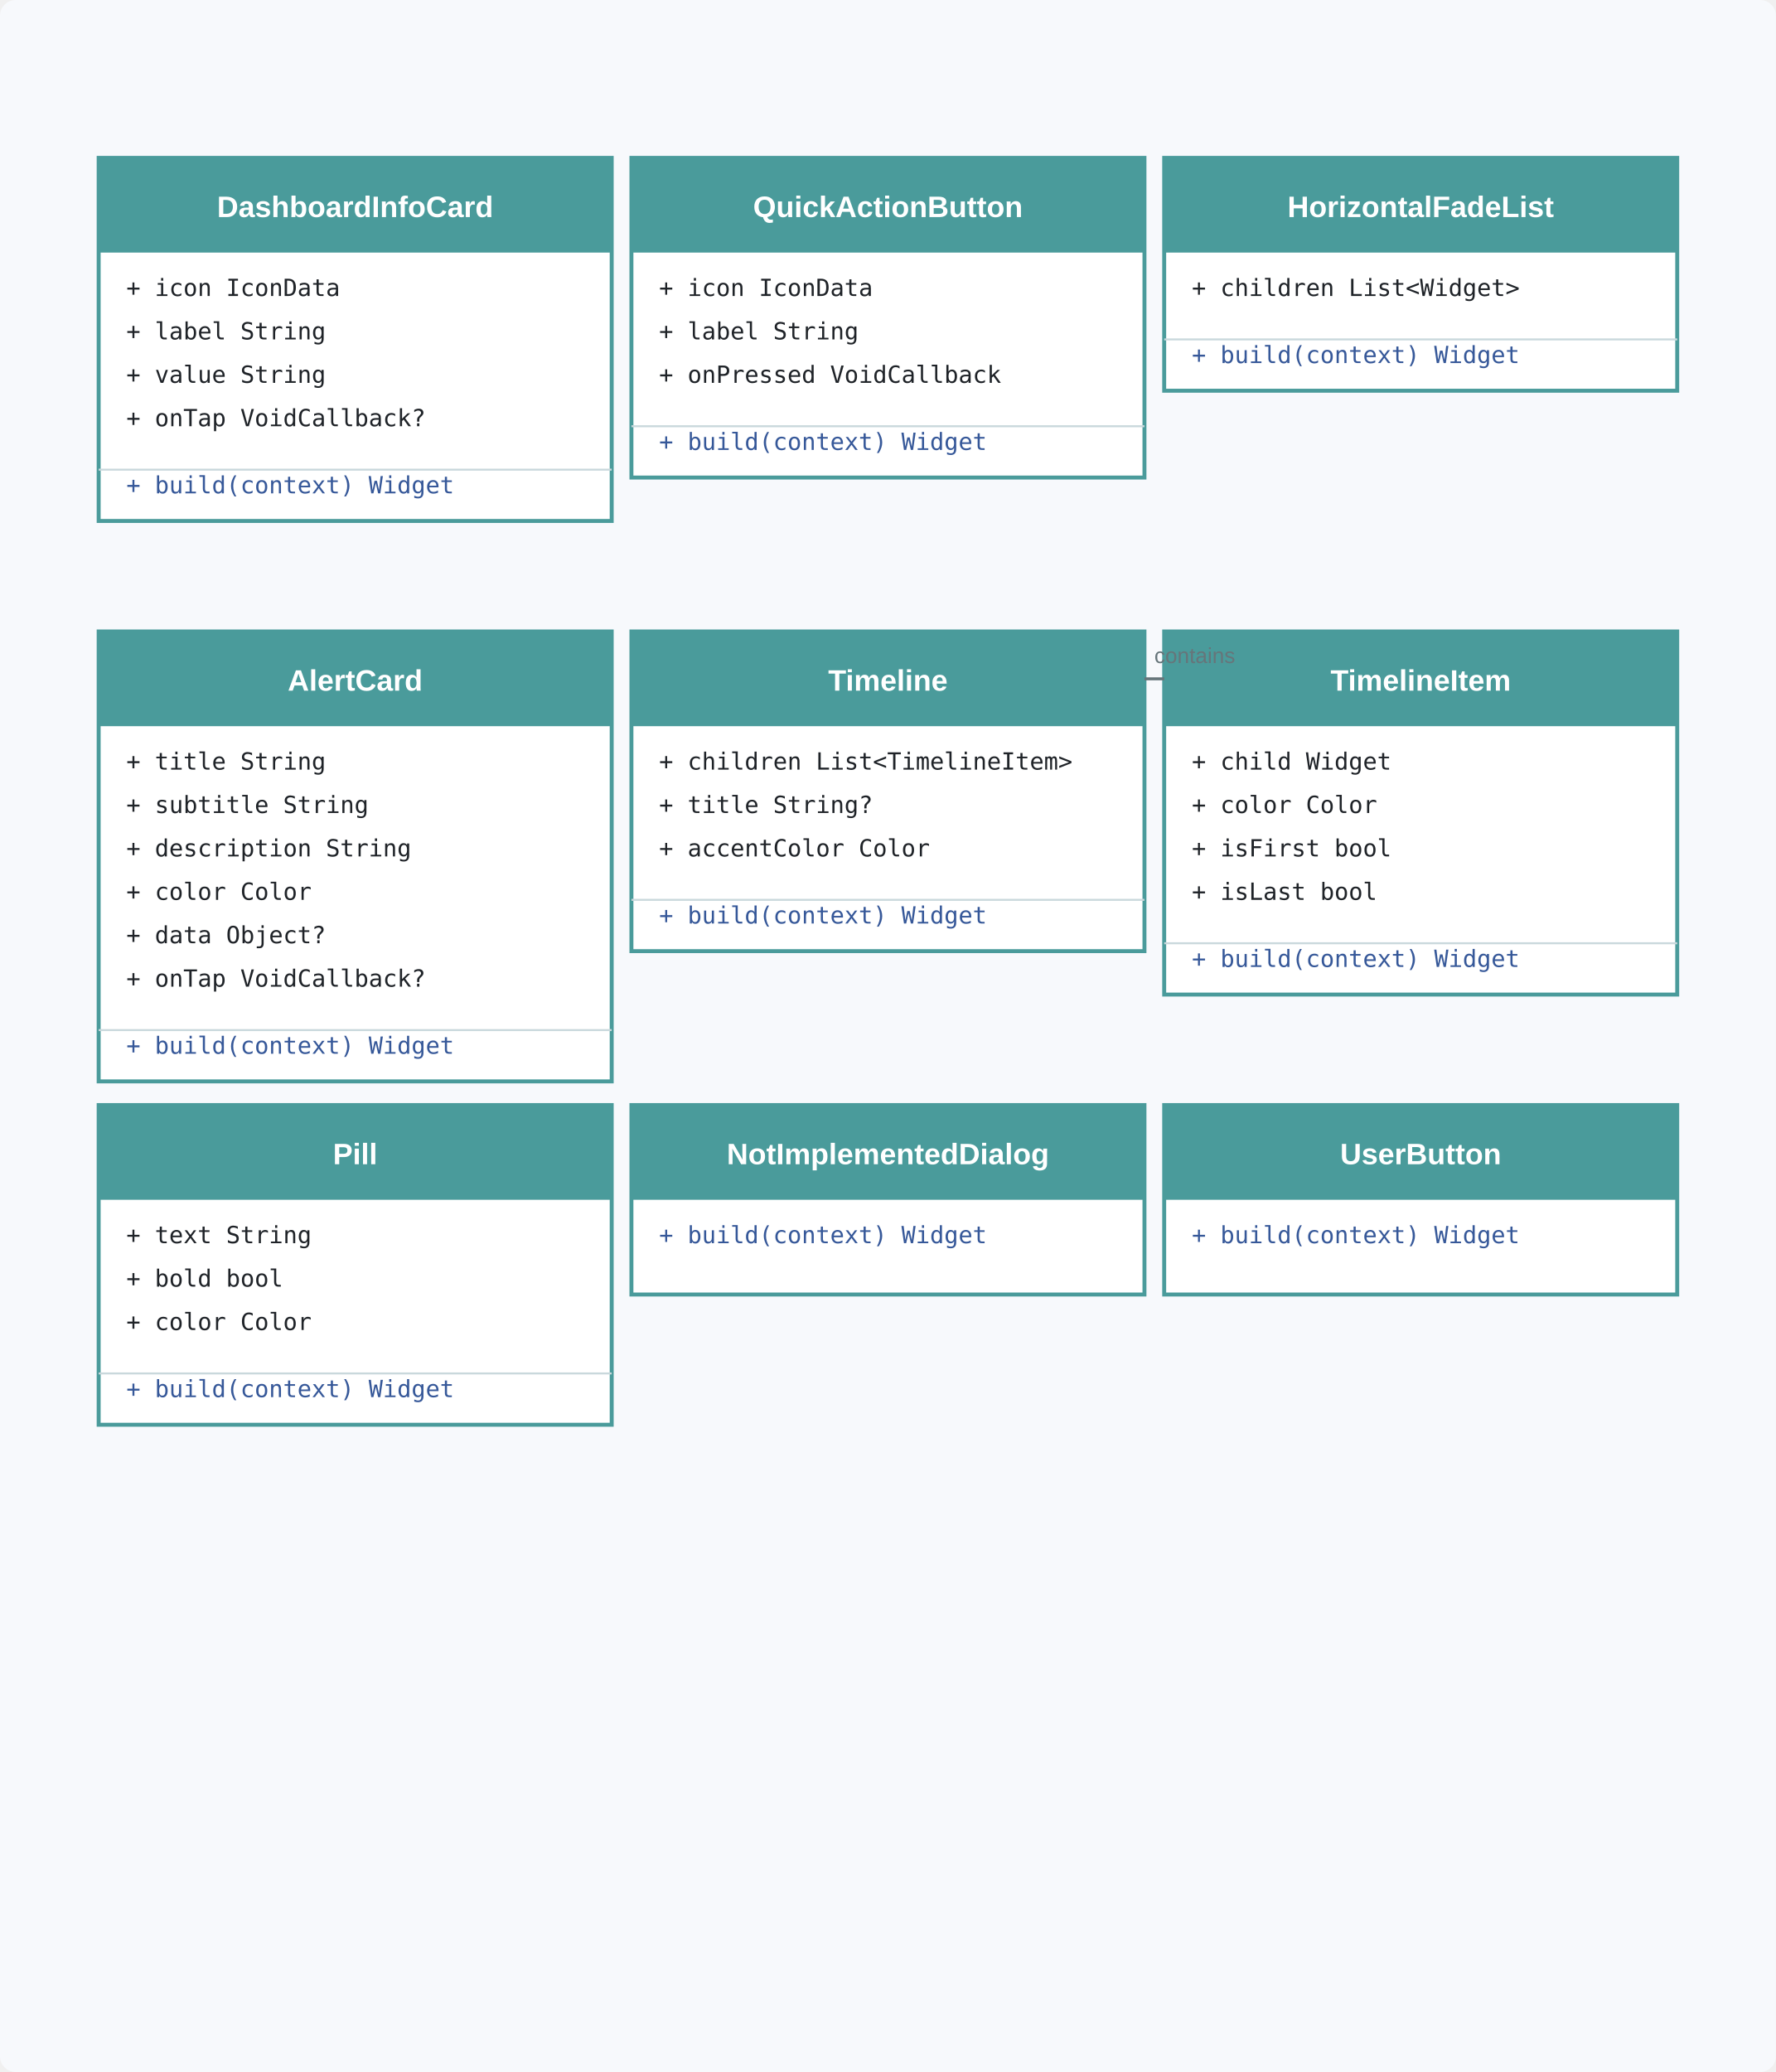
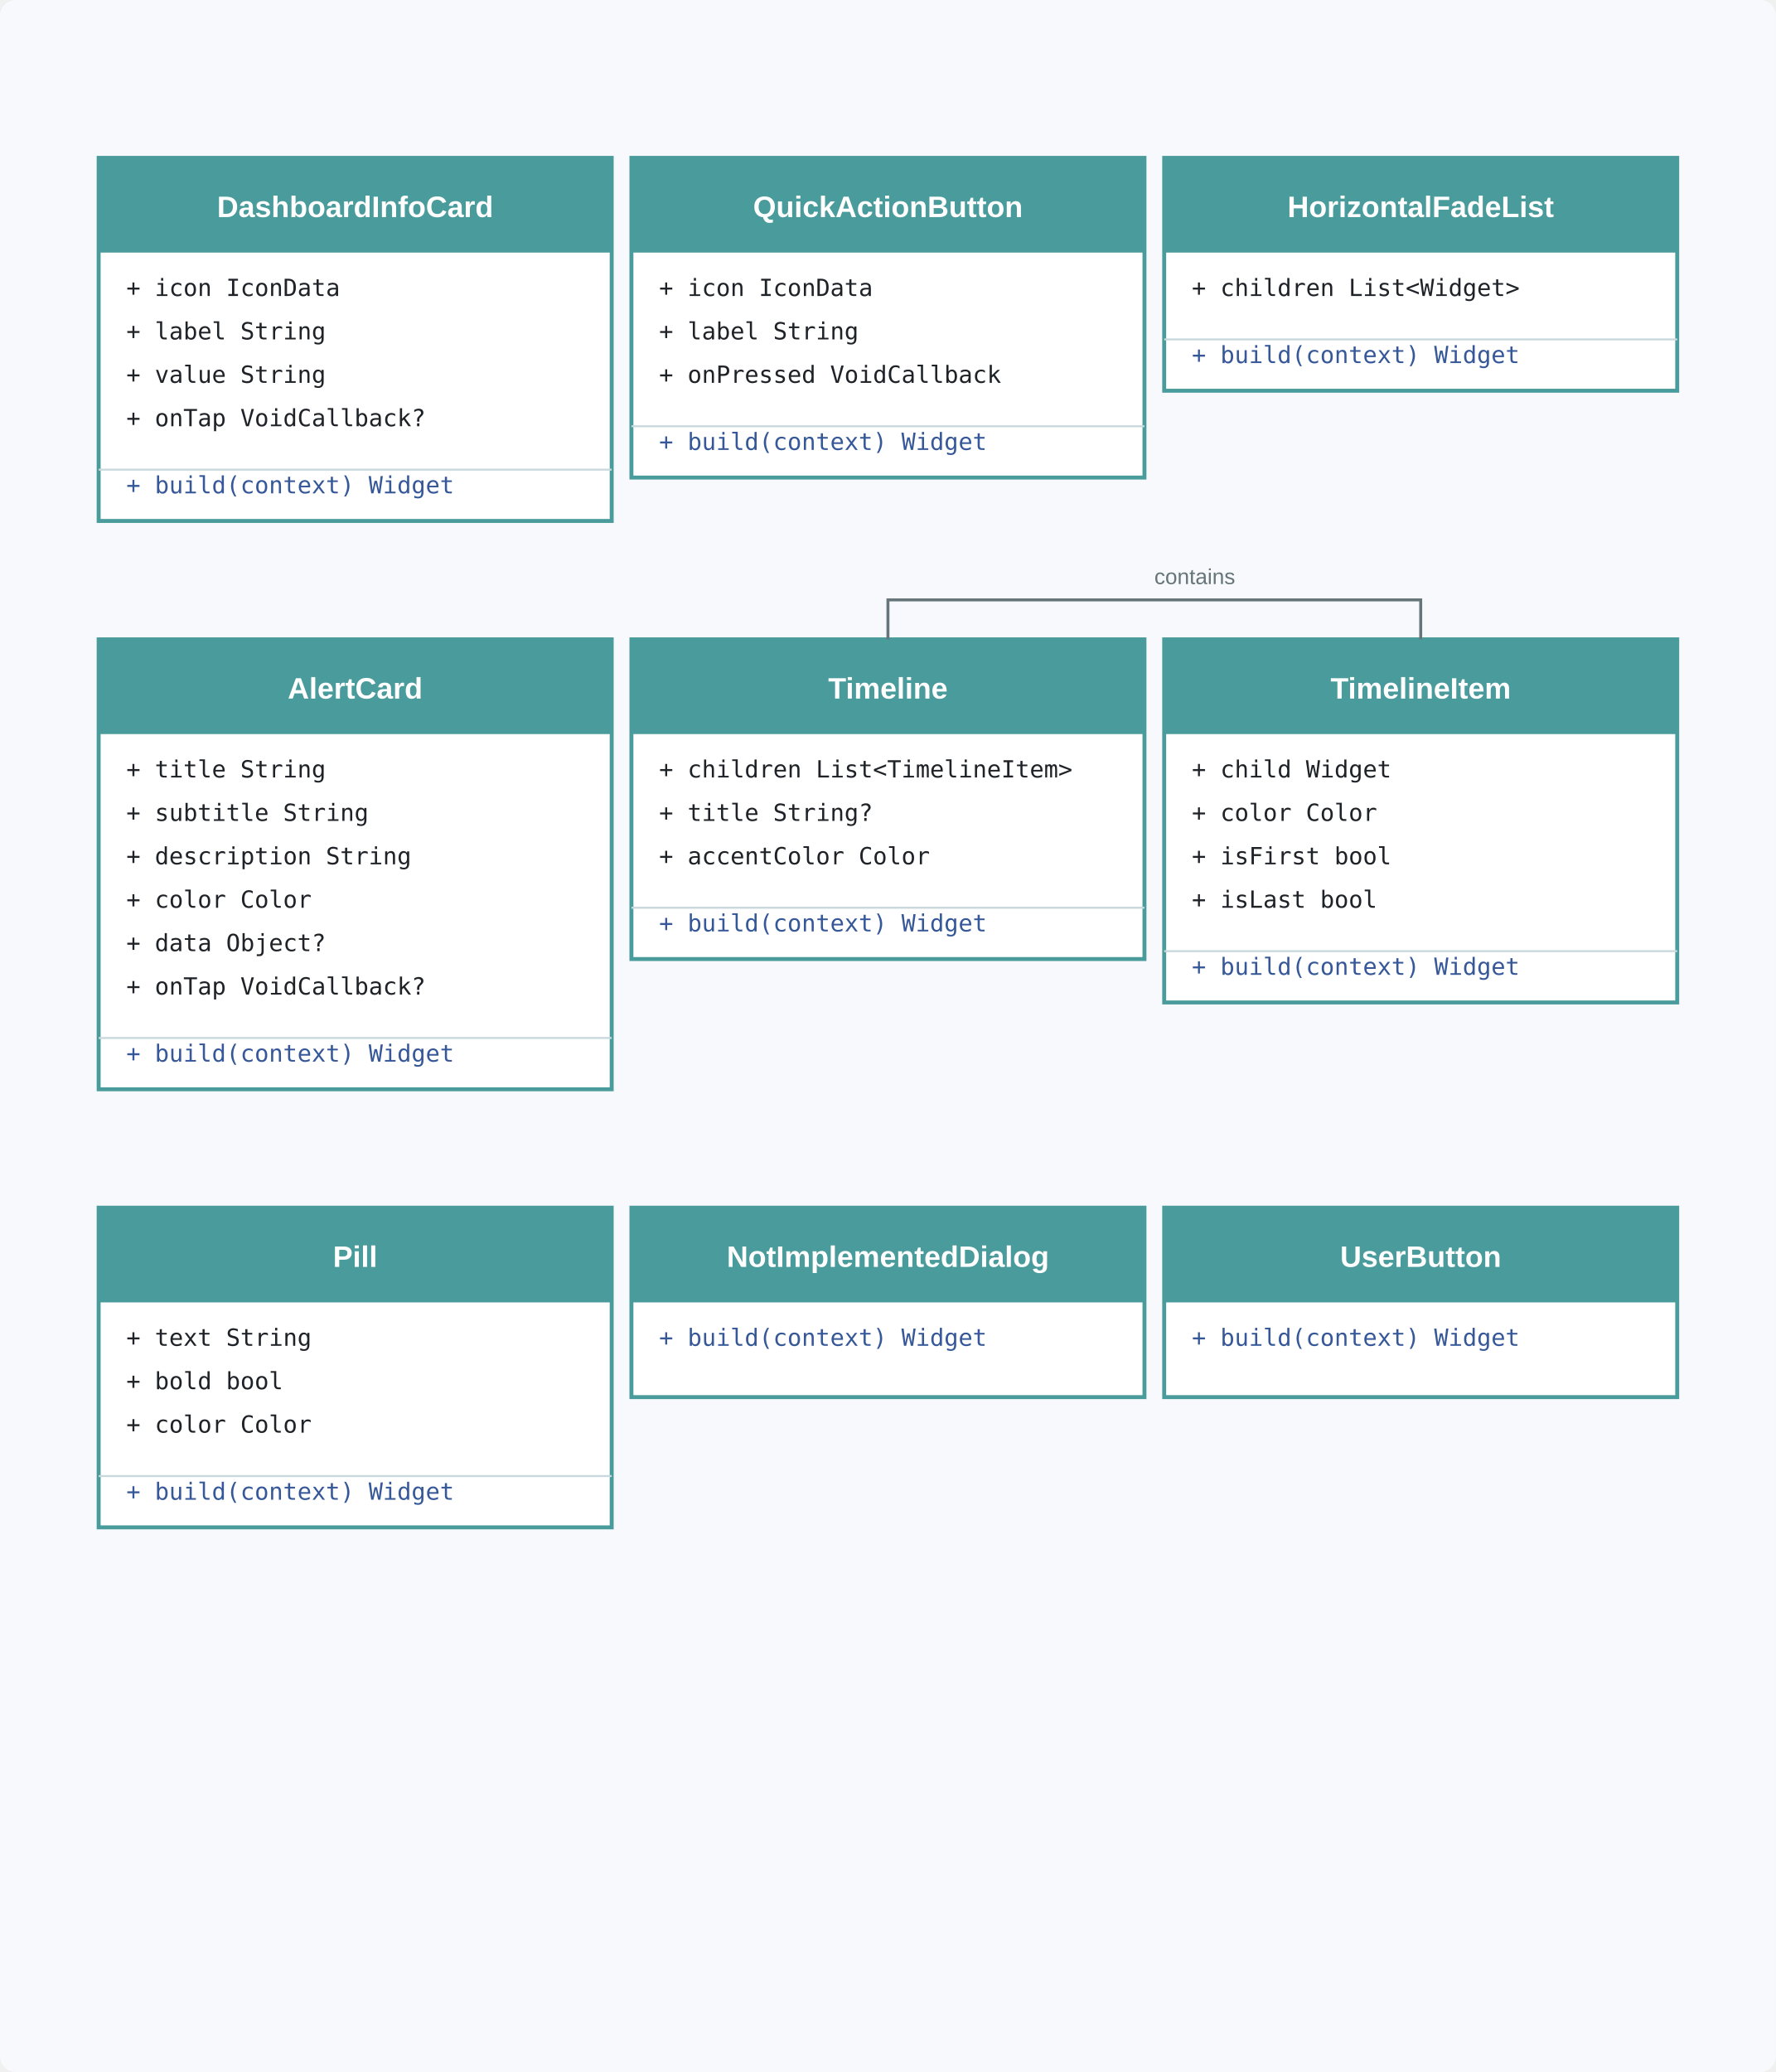
<svg xmlns="http://www.w3.org/2000/svg" width="900" height="1050" viewBox="0 0 900 1050">
  <style>
    .background { fill: #f7f9fc; }
    .system { fill: #ffffff; stroke: #4a9b9b; stroke-width: 3; }
    .system-title { fill: #1f2328; font: 700 21px Arial, sans-serif; }
    .use-case { fill: #ffffff; stroke: #4a9b9b; stroke-width: 2; }
    .use-case-text { fill: #1f2328; font: 13px Arial, sans-serif; }
    .actor { fill: #ffffff; stroke: #1f2328; stroke-width: 3; }
    .actor-text { fill: #1f2328; font: 700 13px Arial, sans-serif; }
    .actor-line { fill: none; stroke: #66757a; stroke-width: 2; }
    .include-line { fill: none; stroke: #4a9b9b; stroke-width: 2; stroke-dasharray: 8 6; }
    .group-title { fill: #1f2328; font: 700 22px Arial, sans-serif; }
    .class-card { fill: #ffffff; stroke: #4a9b9b; stroke-width: 2; }
    .class-header { fill: #4a9b9b; }
    .class-title { fill: #ffffff; font: 700 15px Arial, sans-serif; }
    .class-field { fill: #1f2328; font: 12px monospace; }
    .class-method { fill: #365899; font: 12px monospace; }
    .class-divider { stroke: #c9d8dc; stroke-width: 1; }
    .relation { fill: none; stroke: #66757a; stroke-width: 1.5; }
    .relation-label { fill: #66757a; font: 11px Arial, sans-serif; }
  </style>
  <rect class="background" x="0" y="0" width="900" height="1050" rx="8" />
  <rect class="class-card" x="50" y="80" width="260" height="184" />
  <rect class="class-header" x="50" y="80" width="260" height="48" />
  <text class="class-title" x="180.0" y="110" text-anchor="middle">DashboardInfoCard</text>
  <text class="class-field" x="64" y="150">+ icon IconData</text>
  <text class="class-field" x="64" y="172">+ label String</text>
  <text class="class-field" x="64" y="194">+ value String</text>
  <text class="class-field" x="64" y="216">+ onTap VoidCallback?</text>
  <line class="class-divider" x1="50" y1="238" x2="310" y2="238" />
  <text class="class-method" x="64" y="250">+ build(context) Widget</text>
  <rect class="class-card" x="320" y="80" width="260" height="162" />
  <rect class="class-header" x="320" y="80" width="260" height="48" />
  <text class="class-title" x="450.0" y="110" text-anchor="middle">QuickActionButton</text>
  <text class="class-field" x="334" y="150">+ icon IconData</text>
  <text class="class-field" x="334" y="172">+ label String</text>
  <text class="class-field" x="334" y="194">+ onPressed VoidCallback</text>
  <line class="class-divider" x1="320" y1="216" x2="580" y2="216" />
  <text class="class-method" x="334" y="228">+ build(context) Widget</text>
  <rect class="class-card" x="590" y="80" width="260" height="118" />
  <rect class="class-header" x="590" y="80" width="260" height="48" />
  <text class="class-title" x="720.0" y="110" text-anchor="middle">HorizontalFadeList</text>
  <text class="class-field" x="604" y="150">+ children List&lt;Widget&gt;</text>
  <line class="class-divider" x1="590" y1="172" x2="850" y2="172" />
  <text class="class-method" x="604" y="184">+ build(context) Widget</text>
-   <rect class="class-card" x="50" y="320" width="260" height="228" />
-   <rect class="class-header" x="50" y="320" width="260" height="48" />
-   <text class="class-title" x="180.0" y="350" text-anchor="middle">AlertCard</text>
-   <text class="class-field" x="64" y="390">+ title String</text>
-   <text class="class-field" x="64" y="412">+ subtitle String</text>
-   <text class="class-field" x="64" y="434">+ description String</text>
-   <text class="class-field" x="64" y="456">+ color Color</text>
-   <text class="class-field" x="64" y="478">+ data Object?</text>
-   <text class="class-field" x="64" y="500">+ onTap VoidCallback?</text>
-   <line class="class-divider" x1="50" y1="522" x2="310" y2="522" />
-   <text class="class-method" x="64" y="534">+ build(context) Widget</text>
-   <rect class="class-card" x="320" y="320" width="260" height="162" />
-   <rect class="class-header" x="320" y="320" width="260" height="48" />
-   <text class="class-title" x="450.0" y="350" text-anchor="middle">Timeline</text>
-   <text class="class-field" x="334" y="390">+ children List&lt;TimelineItem&gt;</text>
-   <text class="class-field" x="334" y="412">+ title String?</text>
-   <text class="class-field" x="334" y="434">+ accentColor Color</text>
-   <line class="class-divider" x1="320" y1="456" x2="580" y2="456" />
-   <text class="class-method" x="334" y="468">+ build(context) Widget</text>
-   <rect class="class-card" x="590" y="320" width="260" height="184" />
-   <rect class="class-header" x="590" y="320" width="260" height="48" />
-   <text class="class-title" x="720.0" y="350" text-anchor="middle">TimelineItem</text>
-   <text class="class-field" x="604" y="390">+ child Widget</text>
-   <text class="class-field" x="604" y="412">+ color Color</text>
-   <text class="class-field" x="604" y="434">+ isFirst bool</text>
-   <text class="class-field" x="604" y="456">+ isLast bool</text>
-   <line class="class-divider" x1="590" y1="478" x2="850" y2="478" />
-   <text class="class-method" x="604" y="490">+ build(context) Widget</text>
-   <rect class="class-card" x="50" y="560" width="260" height="162" />
-   <rect class="class-header" x="50" y="560" width="260" height="48" />
-   <text class="class-title" x="180.0" y="590" text-anchor="middle">Pill</text>
-   <text class="class-field" x="64" y="630">+ text String</text>
-   <text class="class-field" x="64" y="652">+ bold bool</text>
-   <text class="class-field" x="64" y="674">+ color Color</text>
-   <line class="class-divider" x1="50" y1="696" x2="310" y2="696" />
-   <text class="class-method" x="64" y="708">+ build(context) Widget</text>
-   <rect class="class-card" x="320" y="560" width="260" height="96" />
-   <rect class="class-header" x="320" y="560" width="260" height="48" />
-   <text class="class-title" x="450.0" y="590" text-anchor="middle">NotImplementedDialog</text>
-   <text class="class-method" x="334" y="630">+ build(context) Widget</text>
-   <rect class="class-card" x="590" y="560" width="260" height="96" />
-   <rect class="class-header" x="590" y="560" width="260" height="48" />
-   <text class="class-title" x="720.0" y="590" text-anchor="middle">UserButton</text>
-   <text class="class-method" x="604" y="630">+ build(context) Widget</text>
-   <path class="relation" d="M580 344 H590" />
-   <text class="relation-label" x="585" y="336">contains</text>
+   <rect class="class-card" x="50" y="324" width="260" height="228" />
+   <rect class="class-header" x="50" y="324" width="260" height="48" />
+   <text class="class-title" x="180.0" y="354" text-anchor="middle">AlertCard</text>
+   <text class="class-field" x="64" y="394">+ title String</text>
+   <text class="class-field" x="64" y="416">+ subtitle String</text>
+   <text class="class-field" x="64" y="438">+ description String</text>
+   <text class="class-field" x="64" y="460">+ color Color</text>
+   <text class="class-field" x="64" y="482">+ data Object?</text>
+   <text class="class-field" x="64" y="504">+ onTap VoidCallback?</text>
+   <line class="class-divider" x1="50" y1="526" x2="310" y2="526" />
+   <text class="class-method" x="64" y="538">+ build(context) Widget</text>
+   <rect class="class-card" x="320" y="324" width="260" height="162" />
+   <rect class="class-header" x="320" y="324" width="260" height="48" />
+   <text class="class-title" x="450.0" y="354" text-anchor="middle">Timeline</text>
+   <text class="class-field" x="334" y="394">+ children List&lt;TimelineItem&gt;</text>
+   <text class="class-field" x="334" y="416">+ title String?</text>
+   <text class="class-field" x="334" y="438">+ accentColor Color</text>
+   <line class="class-divider" x1="320" y1="460" x2="580" y2="460" />
+   <text class="class-method" x="334" y="472">+ build(context) Widget</text>
+   <rect class="class-card" x="590" y="324" width="260" height="184" />
+   <rect class="class-header" x="590" y="324" width="260" height="48" />
+   <text class="class-title" x="720.0" y="354" text-anchor="middle">TimelineItem</text>
+   <text class="class-field" x="604" y="394">+ child Widget</text>
+   <text class="class-field" x="604" y="416">+ color Color</text>
+   <text class="class-field" x="604" y="438">+ isFirst bool</text>
+   <text class="class-field" x="604" y="460">+ isLast bool</text>
+   <line class="class-divider" x1="590" y1="482" x2="850" y2="482" />
+   <text class="class-method" x="604" y="494">+ build(context) Widget</text>
+   <rect class="class-card" x="50" y="612" width="260" height="162" />
+   <rect class="class-header" x="50" y="612" width="260" height="48" />
+   <text class="class-title" x="180.0" y="642" text-anchor="middle">Pill</text>
+   <text class="class-field" x="64" y="682">+ text String</text>
+   <text class="class-field" x="64" y="704">+ bold bool</text>
+   <text class="class-field" x="64" y="726">+ color Color</text>
+   <line class="class-divider" x1="50" y1="748" x2="310" y2="748" />
+   <text class="class-method" x="64" y="760">+ build(context) Widget</text>
+   <rect class="class-card" x="320" y="612" width="260" height="96" />
+   <rect class="class-header" x="320" y="612" width="260" height="48" />
+   <text class="class-title" x="450.0" y="642" text-anchor="middle">NotImplementedDialog</text>
+   <text class="class-method" x="334" y="682">+ build(context) Widget</text>
+   <rect class="class-card" x="590" y="612" width="260" height="96" />
+   <rect class="class-header" x="590" y="612" width="260" height="48" />
+   <text class="class-title" x="720.0" y="642" text-anchor="middle">UserButton</text>
+   <text class="class-method" x="604" y="682">+ build(context) Widget</text>
+   <path class="relation" d="M450 324 V304 H720 V324" />
+   <text class="relation-label" x="585" y="296">contains</text>
</svg>
